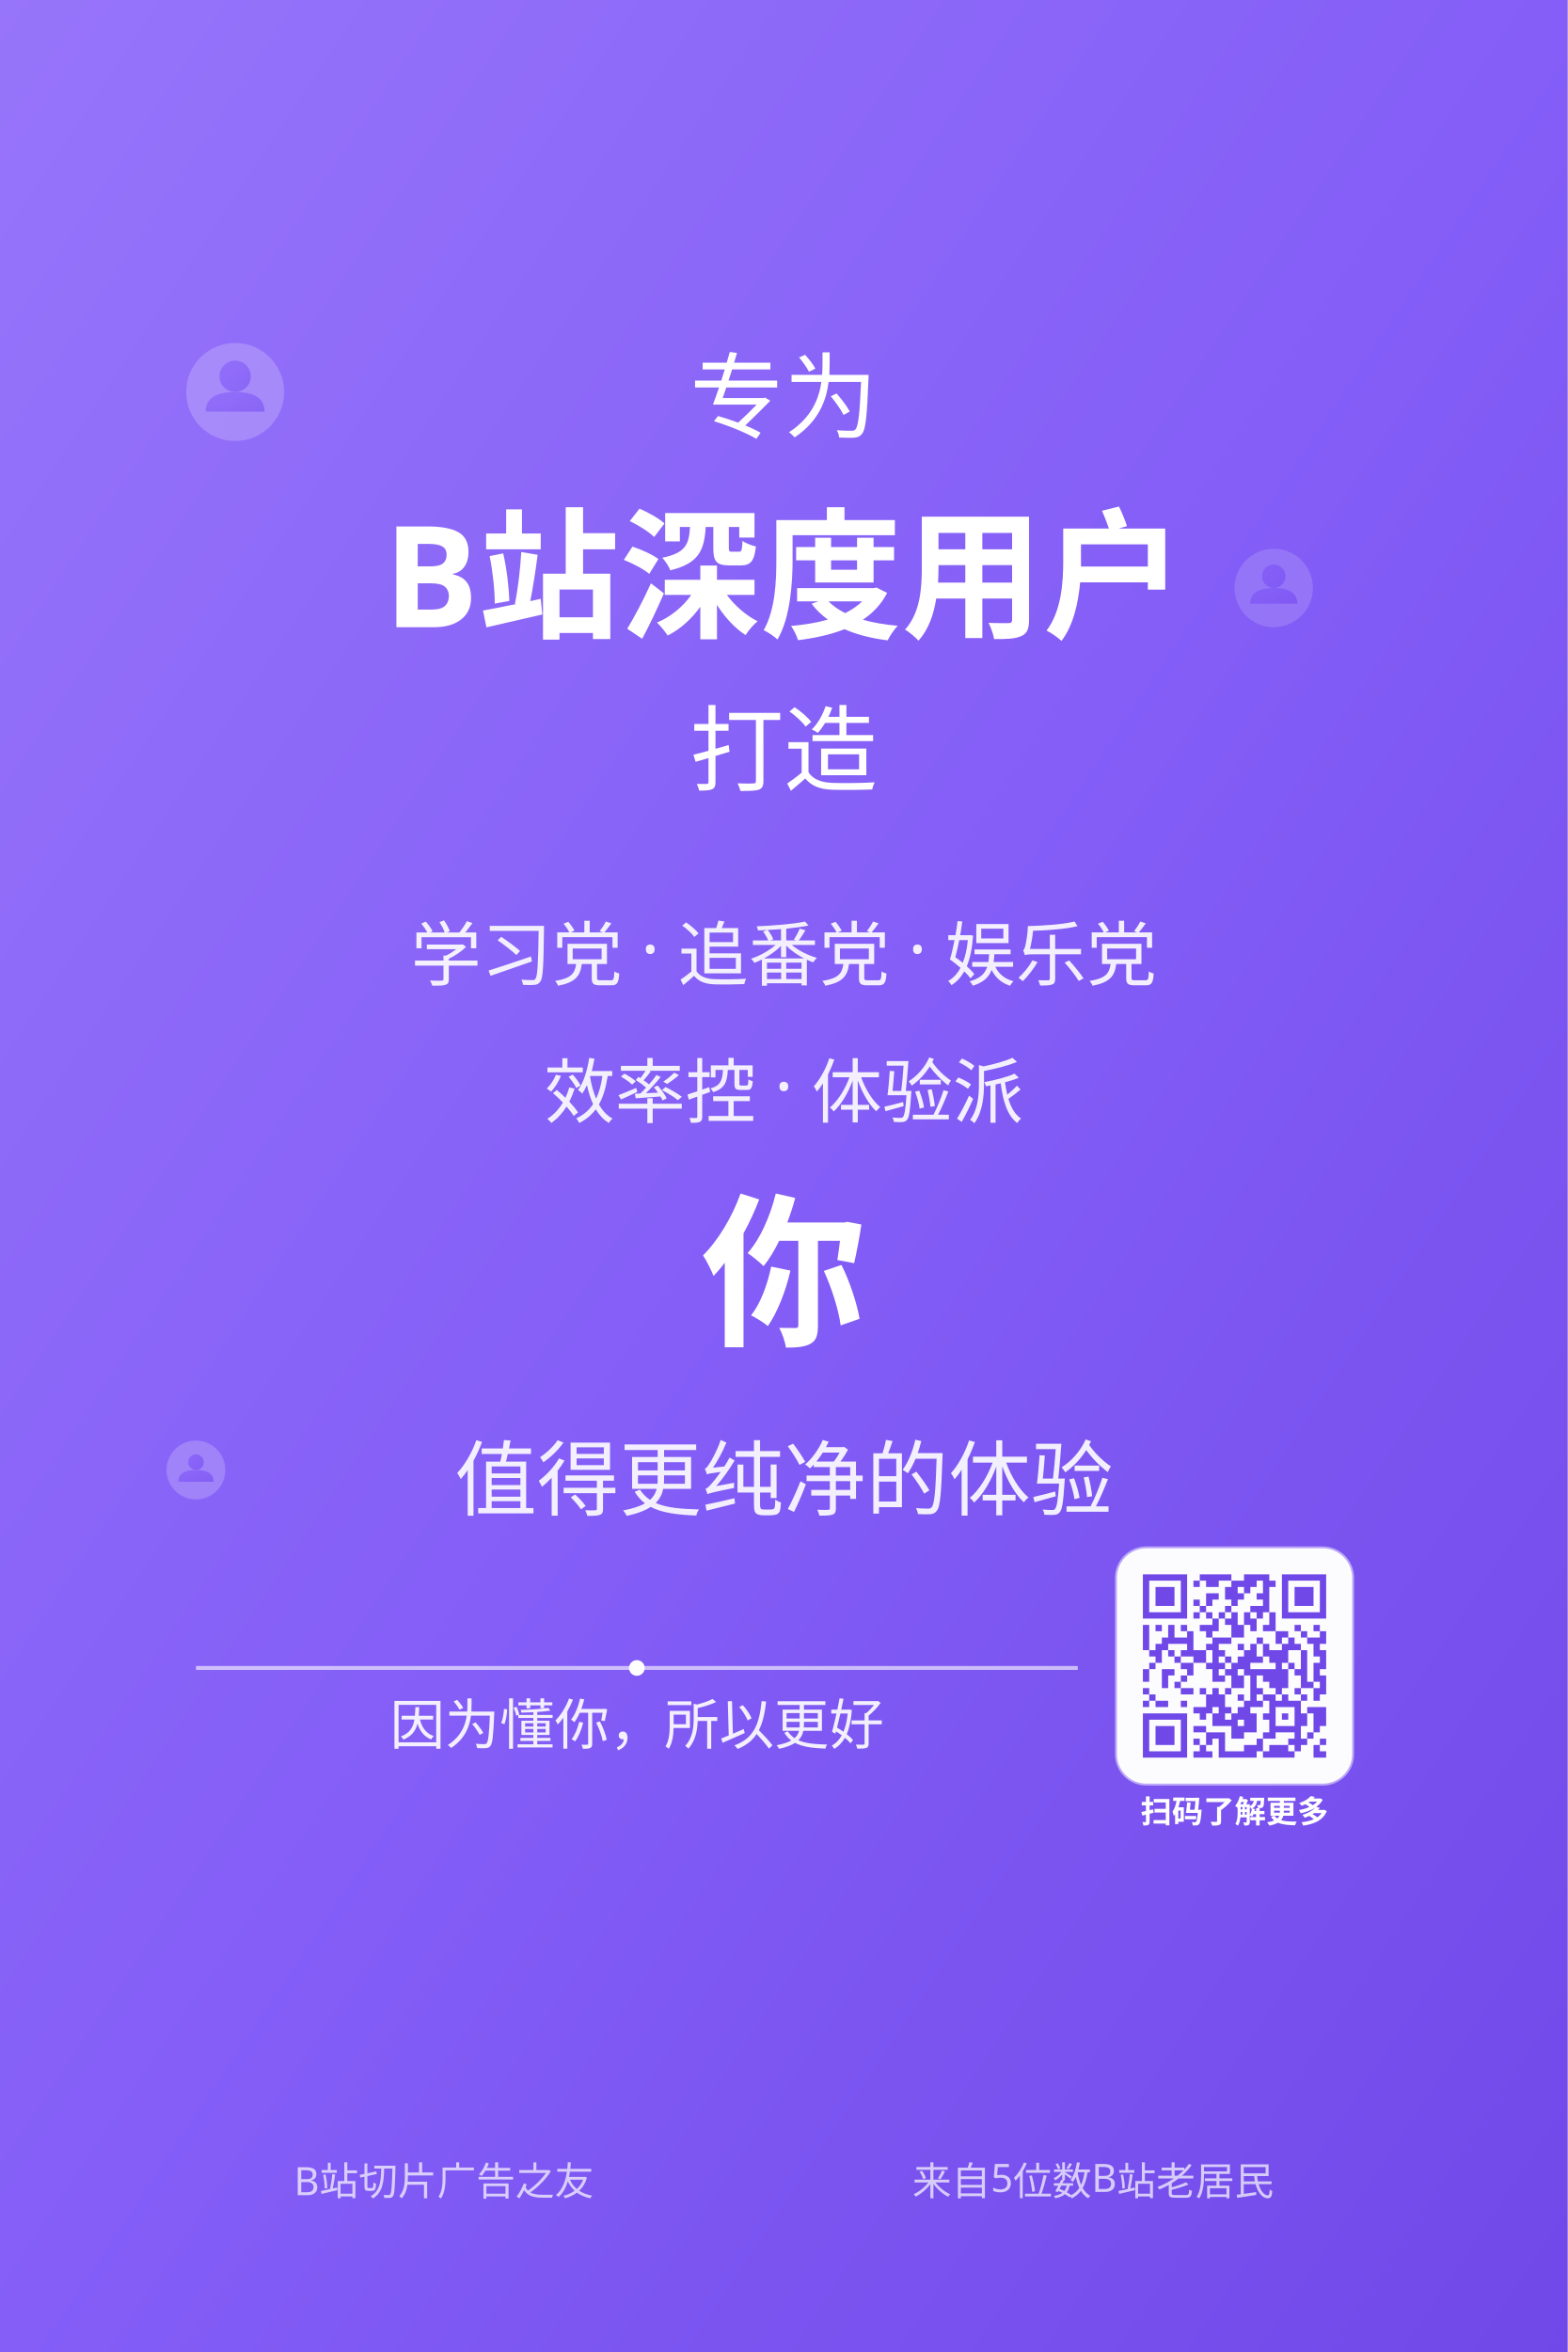
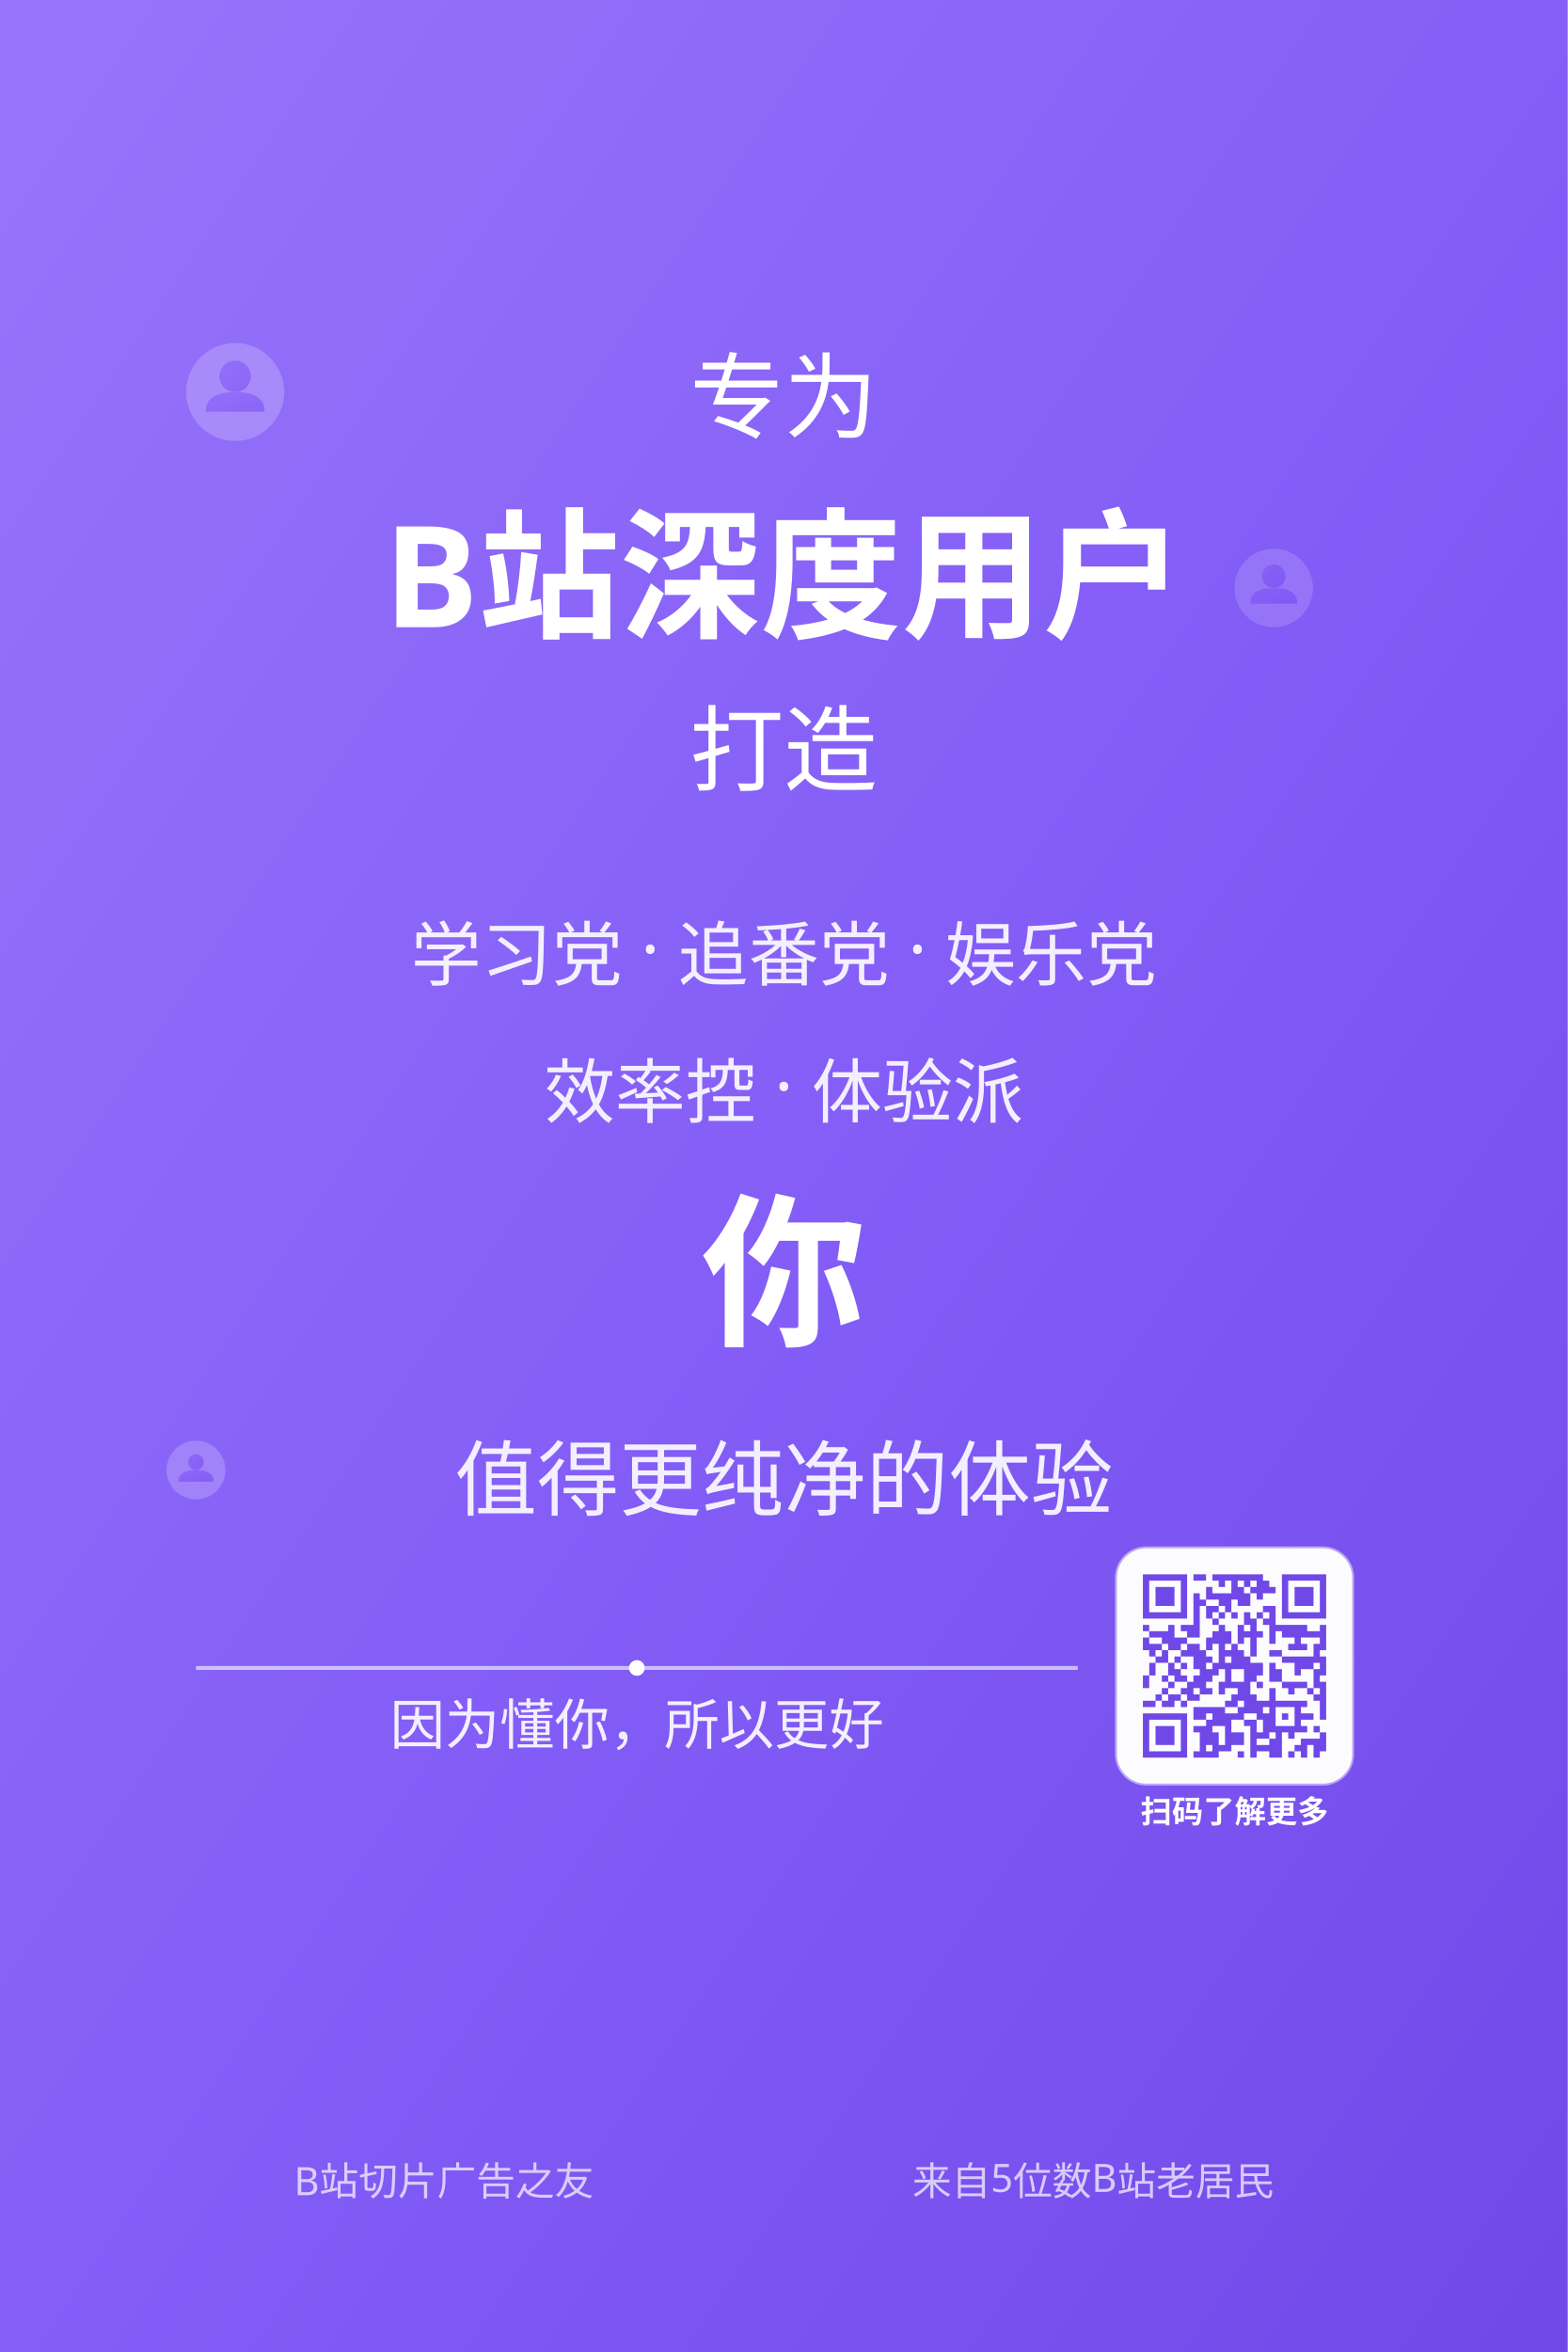
<svg xmlns="http://www.w3.org/2000/svg" width="800" height="1200" viewBox="0 0 800 1200">
  <defs>
    <linearGradient id="purpleBg1" x1="0%" y1="0%" x2="100%" y2="100%">
      <stop offset="0%" style="stop-color:#9775fa;stop-opacity:1" />
      <stop offset="50%" style="stop-color:#845ef7;stop-opacity:1" />
      <stop offset="100%" style="stop-color:#7048e8;stop-opacity:1" />
    </linearGradient>
  </defs>
  <rect width="800" height="1200" fill="url(#purpleBg1)" />
  <g transform="translate(120, 200)" opacity="0.2">
    <circle cx="0" cy="0" r="25" fill="white" />
    <circle cx="0" cy="-8" r="8" fill="url(#purpleBg1)" />
    <path d="M-15,10 Q-15,0 0,0 Q15,0 15,10 Z" fill="url(#purpleBg1)" />
  </g>
  <g transform="translate(650, 300)" opacity="0.15">
    <circle cx="0" cy="0" r="20" fill="white" />
    <circle cx="0" cy="-6" r="6" fill="url(#purpleBg1)" />
    <path d="M-12,8 Q-12,0 0,0 Q12,0 12,8 Z" fill="url(#purpleBg1)" />
  </g>
  <g transform="translate(100, 750)" opacity="0.2">
    <circle cx="0" cy="0" r="15" fill="white" />
    <circle cx="0" cy="-4" r="4" fill="url(#purpleBg1)" />
    <path d="M-9,6 Q-9,0 0,0 Q9,0 9,6 Z" fill="url(#purpleBg1)" />
  </g>
  <text x="400" y="220" font-family="PingFang SC, sans-serif" font-size="48" font-weight="200" fill="white" text-anchor="middle">
    专为
  </text>
  <text x="400" y="320" font-family="PingFang SC, sans-serif" font-size="72" font-weight="bold" fill="white" text-anchor="middle">
    B站深度用户
  </text>
  <text x="400" y="400" font-family="PingFang SC, sans-serif" font-size="48" font-weight="200" fill="white" text-anchor="middle">
    打造
  </text>
  <text x="400" y="500" font-family="PingFang SC, sans-serif" font-size="36" font-weight="300" fill="rgba(255,255,255,0.9)" text-anchor="middle">
    学习党 · 追番党 · 娱乐党
  </text>
  <text x="400" y="570" font-family="PingFang SC, sans-serif" font-size="36" font-weight="300" fill="rgba(255,255,255,0.9)" text-anchor="middle">
    效率控 · 体验派
  </text>
  <text x="400" y="680" font-family="PingFang SC, sans-serif" font-size="84" font-weight="bold" fill="white" text-anchor="middle">
    你
  </text>
  <text x="400" y="770" font-family="PingFang SC, sans-serif" font-size="42" font-weight="300" fill="rgba(255,255,255,0.9)" text-anchor="middle">
    值得更纯净的体验
  </text>
  <g id="qrcode-container" transform="translate(570, 790)">
    <rect x="0" y="0" width="120" height="120" rx="15" fill="rgba(255,255,255,0.98)" stroke="rgba(255,255,255,0.5)" stroke-width="2" filter="url(#glow)" />
    <g transform="translate(10, 10) scale(10.75)">
-       <path d="M0.3,0.3H0.6V0.6H0.3zM0.6,0.3H0.9V0.6H0.6zM0.9,0.3H1.2V0.6H0.9zM1.2,0.3H1.5V0.6H1.2zM1.5,0.3H1.8V0.6H1.5zM1.8,0.3H2.1V0.6H1.8zM2.1,0.3H2.4V0.6H2.1zM3,0.3H3.3V0.6H3zM3.3,0.3H3.6V0.6H3.3zM3.6,0.3H3.9V0.6H3.6zM3.9,0.3H4.2V0.6H3.9zM4.2,0.3H4.5V0.6H4.2zM5.1,0.3H5.4V0.6H5.1zM5.4,0.3H5.7V0.6H5.4zM5.7,0.3H6V0.6H5.7zM6,0.3H6.3V0.6H6zM6.9,0.3H7.2V0.6H6.9zM7.2,0.3H7.5V0.6H7.2zM7.5,0.3H7.8V0.6H7.5zM7.8,0.3H8.1V0.6H7.8zM8.1,0.3H8.4V0.6H8.1zM8.4,0.3H8.7V0.6H8.4zM8.7,0.3H9V0.6H8.7zM0.3,0.6H0.6V0.9H0.3zM2.1,0.6H2.4V0.9H2.1zM2.7,0.6H3V0.9H2.7zM3.3,0.6H3.6V0.9H3.3zM3.6,0.6H3.9V0.9H3.6zM4.5,0.6H4.8V0.9H4.5zM4.8,0.6H5.1V0.9H4.8zM5.1,0.6H5.4V0.9H5.1zM5.4,0.6H5.7V0.9H5.4zM6,0.6H6.3V0.9H6zM6.3,0.6H6.6V0.9H6.3zM6.9,0.6H7.2V0.9H6.9zM8.7,0.6H9V0.9H8.7zM0.3,0.9H0.6V1.2H0.3zM0.9,0.9H1.2V1.2H0.9zM1.2,0.9H1.5V1.2H1.2zM1.5,0.9H1.8V1.2H1.5zM2.1,0.9H2.4V1.2H2.1zM4.2,0.9H4.5V1.2H4.2zM4.5,0.9H4.8V1.2H4.5zM5.1,0.9H5.4V1.2H5.1zM6,0.9H6.3V1.2H6zM6.9,0.9H7.2V1.2H6.9zM7.5,0.9H7.8V1.2H7.5zM7.8,0.9H8.1V1.2H7.8zM8.1,0.9H8.4V1.2H8.1zM8.7,0.9H9V1.2H8.7zM0.3,1.2H0.6V1.5H0.3zM0.9,1.2H1.2V1.5H0.9zM1.2,1.2H1.5V1.5H1.2zM1.5,1.2H1.8V1.5H1.5zM2.1,1.2H2.4V1.5H2.1zM3.3,1.2H3.6V1.5H3.3zM3.6,1.2H3.9V1.5H3.6zM4.2,1.2H4.5V1.5H4.2zM4.5,1.2H4.8V1.5H4.5zM4.8,1.2H5.1V1.5H4.8zM5.7,1.2H6V1.5H5.7zM6,1.2H6.3V1.5H6zM6.9,1.2H7.2V1.5H6.9zM7.5,1.2H7.8V1.5H7.5zM7.8,1.2H8.1V1.5H7.8zM8.1,1.2H8.4V1.5H8.1zM8.7,1.2H9V1.5H8.7zM0.3,1.5H0.6V1.8H0.3zM0.9,1.5H1.2V1.8H0.9zM1.2,1.5H1.5V1.8H1.2zM1.5,1.5H1.8V1.8H1.5zM2.1,1.5H2.4V1.8H2.1zM2.7,1.5H3V1.8H2.7zM3.3,1.5H3.6V1.8H3.3zM4.5,1.5H4.8V1.8H4.5zM6,1.5H6.3V1.8H6zM6.9,1.5H7.2V1.8H6.9zM7.5,1.5H7.8V1.8H7.5zM7.8,1.5H8.1V1.8H7.8zM8.1,1.5H8.4V1.8H8.1zM8.7,1.5H9V1.8H8.7zM0.3,1.8H0.6V2.1H0.3zM2.1,1.8H2.4V2.1H2.1zM3,1.8H3.3V2.1H3zM4.2,1.8H4.5V2.1H4.2zM5.4,1.8H5.7V2.1H5.4zM5.7,1.8H6V2.1H5.7zM6,1.8H6.3V2.1H6zM6.9,1.8H7.2V2.1H6.9zM8.7,1.8H9V2.1H8.7zM0.3,2.1H0.6V2.4H0.3zM0.6,2.1H0.9V2.4H0.6zM0.9,2.1H1.2V2.4H0.9zM1.2,2.1H1.5V2.4H1.2zM1.5,2.1H1.8V2.4H1.5zM1.8,2.1H2.1V2.4H1.8zM2.1,2.1H2.4V2.4H2.1zM2.7,2.1H3V2.4H2.7zM3.3,2.1H3.6V2.4H3.3zM3.9,2.1H4.2V2.4H3.9zM4.5,2.1H4.8V2.4H4.5zM5.1,2.1H5.4V2.4H5.1zM5.7,2.1H6V2.4H5.7zM6.3,2.1H6.6V2.4H6.3zM6.9,2.1H7.2V2.4H6.9zM7.2,2.1H7.5V2.4H7.2zM7.5,2.1H7.8V2.4H7.5zM7.8,2.1H8.1V2.4H7.8zM8.1,2.1H8.4V2.4H8.1zM8.4,2.1H8.7V2.4H8.4zM8.7,2.1H9V2.4H8.7zM3.6,2.4H3.9V2.7H3.6zM4.2,2.4H4.5V2.7H4.2zM4.5,2.4H4.8V2.7H4.5zM5.1,2.4H5.4V2.7H5.1zM5.4,2.4H5.7V2.7H5.4zM6.3,2.4H6.6V2.7H6.3zM0.3,2.7H0.6V3H0.3zM0.9,2.7H1.2V3H0.9zM1.5,2.7H1.8V3H1.5zM2.1,2.7H2.4V3H2.1zM3,2.7H3.3V3H3zM3.3,2.7H3.6V3H3.3zM3.6,2.7H3.9V3H3.6zM4.5,2.7H4.8V3H4.5zM4.8,2.7H5.1V3H4.8zM5.4,2.7H5.7V3H5.4zM6,2.7H6.3V3H6zM6.3,2.7H6.6V3H6.3zM7.5,2.7H7.8V3H7.5zM8.4,2.7H8.7V3H8.4zM0.3,3H0.6V3.3H0.3zM1.5,3H1.8V3.3H1.5zM2.4,3H2.7V3.3H2.4zM3.3,3H3.6V3.3H3.3zM4.5,3H4.8V3.3H4.5zM4.8,3H5.1V3.3H4.8zM6.6,3H6.9V3.3H6.6zM6.9,3H7.2V3.3H6.9zM7.8,3H8.1V3.3H7.8zM8.7,3H9V3.3H8.7zM0.3,3.3H0.6V3.6H0.3zM1.2,3.3H1.5V3.6H1.2zM1.5,3.3H1.8V3.6H1.5zM1.8,3.3H2.1V3.6H1.8zM2.1,3.3H2.4V3.6H2.1zM2.4,3.3H2.7V3.6H2.4zM3.6,3.3H3.9V3.6H3.6zM3.9,3.3H4.2V3.6H3.9zM4.2,3.3H4.5V3.6H4.2zM5.7,3.3H6V3.6H5.7zM6.6,3.3H6.9V3.6H6.6zM7.2,3.3H7.5V3.6H7.2zM8.1,3.3H8.4V3.6H8.1zM8.4,3.3H8.7V3.6H8.4zM8.7,3.3H9V3.6H8.7zM0.3,3.6H0.6V3.9H0.3zM0.9,3.6H1.2V3.9H0.9zM1.2,3.6H1.5V3.9H1.2zM2.4,3.6H2.7V3.9H2.4zM3.3,3.6H3.6V3.9H3.3zM3.6,3.6H3.9V3.9H3.6zM4.8,3.6H5.1V3.9H4.8zM5.4,3.6H5.7V3.9H5.4zM6,3.6H6.3V3.9H6zM6.9,3.6H7.2V3.9H6.9zM7.2,3.6H7.5V3.9H7.2zM7.5,3.6H7.8V3.9H7.5zM8.4,3.6H8.7V3.9H8.4zM0.6,3.9H0.9V4.2H0.6zM0.9,3.9H1.2V4.2H0.9zM1.5,3.9H1.8V4.2H1.5zM2.1,3.9H2.4V4.2H2.1zM2.4,3.9H2.7V4.2H2.4zM2.7,3.9H3V4.2H2.7zM3,3.9H3.3V4.2H3zM3.6,3.9H3.9V4.2H3.6zM3.9,3.9H4.2V4.2H3.9zM5.1,3.9H5.4V4.2H5.1zM5.4,3.9H5.7V4.2H5.4zM6,3.9H6.3V4.2H6zM6.3,3.9H6.6V4.2H6.3zM6.6,3.9H6.9V4.2H6.6zM6.9,3.9H7.2V4.2H6.9zM7.8,3.9H8.1V4.2H7.8zM8.4,3.9H8.7V4.2H8.4zM8.7,3.9H9V4.2H8.7zM0.9,4.2H1.2V4.5H0.9zM1.8,4.2H2.1V4.5H1.8zM2.7,4.2H3V4.5H2.7zM3,4.2H3.3V4.5H3zM3.6,4.2H3.9V4.5H3.6zM4.2,4.2H4.5V4.5H4.2zM4.8,4.2H5.1V4.5H4.8zM5.1,4.2H5.4V4.5H5.1zM5.4,4.2H5.7V4.5H5.4zM5.7,4.2H6V4.5H5.7zM6.3,4.2H6.6V4.5H6.3zM6.6,4.2H6.9V4.5H6.6zM6.9,4.2H7.2V4.5H6.9zM7.8,4.2H8.1V4.5H7.8zM8.7,4.2H9V4.5H8.7zM0.6,4.5H0.9V4.8H0.6zM2.1,4.5H2.4V4.8H2.1zM2.4,4.5H2.7V4.8H2.4zM3.3,4.5H3.6V4.8H3.3zM3.6,4.5H3.9V4.8H3.6zM3.9,4.5H4.2V4.8H3.9zM4.5,4.5H4.8V4.8H4.5zM4.8,4.5H5.1V4.8H4.8zM5.1,4.5H5.4V4.8H5.1zM6.6,4.5H6.9V4.8H6.6zM7.2,4.5H7.5V4.8H7.2zM7.8,4.5H8.1V4.8H7.8zM8.4,4.5H8.7V4.8H8.4zM8.7,4.5H9V4.8H8.7zM0.3,4.8H0.6V5.1H0.3zM1.2,4.8H1.5V5.1H1.2zM1.5,4.8H1.8V5.1H1.5zM2.4,4.8H2.7V5.1H2.4zM3.6,4.8H3.9V5.1H3.6zM4.2,4.8H4.5V5.1H4.2zM4.5,4.8H4.8V5.1H4.5zM5.1,4.8H5.4V5.1H5.1zM5.4,4.8H5.7V5.1H5.4zM5.7,4.8H6V5.1H5.7zM6,4.8H6.3V5.1H6zM6.3,4.8H6.6V5.1H6.3zM6.6,4.8H6.9V5.1H6.6zM6.9,4.8H7.2V5.1H6.9zM7.5,4.8H7.8V5.1H7.5zM7.8,4.8H8.1V5.1H7.8zM8.4,4.8H8.7V5.1H8.4zM0.3,5.1H0.6V5.4H0.3zM1.2,5.1H1.5V5.4H1.2zM2.1,5.1H2.4V5.4H2.1zM3.6,5.1H3.9V5.4H3.6zM3.9,5.1H4.2V5.4H3.9zM4.5,5.1H4.8V5.4H4.5zM4.8,5.1H5.1V5.4H4.8zM5.4,5.1H5.7V5.4H5.4zM6,5.1H6.3V5.4H6zM6.3,5.1H6.6V5.4H6.3zM6.6,5.1H6.9V5.4H6.6zM6.9,5.1H7.2V5.4H6.9zM7.8,5.1H8.1V5.4H7.8zM8.4,5.1H8.7V5.4H8.4zM8.7,5.1H9V5.4H8.7zM1.2,5.4H1.5V5.7H1.2zM1.8,5.4H2.1V5.7H1.8zM4.5,5.4H4.8V5.7H4.5zM4.8,5.4H5.1V5.7H4.8zM5.4,5.4H5.7V5.7H5.4zM6.3,5.4H6.6V5.7H6.3zM6.6,5.4H6.9V5.7H6.6zM6.9,5.4H7.2V5.7H6.9zM7.8,5.4H8.1V5.7H7.8zM8.1,5.4H8.4V5.7H8.1zM8.7,5.4H9V5.7H8.7zM0.3,5.7H0.6V6H0.3zM2.1,5.7H2.4V6H2.1zM2.4,5.7H2.7V6H2.4zM3,5.7H3.3V6H3zM3.6,5.7H3.9V6H3.6zM4.2,5.7H4.5V6H4.2zM5.4,5.7H5.7V6H5.4zM5.7,5.7H6V6H5.7zM6.6,5.7H6.9V6H6.6zM7.5,5.7H7.8V6H7.5zM8.4,5.7H8.7V6H8.4zM8.7,5.7H9V6H8.7zM0.6,6H0.9V6.3H0.6zM3.3,6H3.6V6.3H3.3zM3.6,6H3.9V6.3H3.6zM3.9,6H4.2V6.3H3.9zM4.8,6H5.1V6.3H4.8zM5.4,6H5.7V6.3H5.4zM6,6H6.3V6.3H6zM6.3,6H6.6V6.3H6.3zM6.9,6H7.2V6.3H6.9zM7.8,6H8.1V6.3H7.8zM8.4,6H8.7V6.3H8.4zM0.3,6.3H0.6V6.6H0.3zM0.9,6.3H1.2V6.6H0.9zM1.2,6.3H1.5V6.6H1.2zM2.1,6.3H2.4V6.6H2.1zM3.3,6.3H3.6V6.6H3.3zM3.6,6.3H3.9V6.6H3.6zM3.9,6.3H4.2V6.6H3.9zM5.1,6.3H5.4V6.6H5.1zM5.4,6.3H5.7V6.6H5.4zM5.7,6.3H6V6.6H5.7zM6.3,6.3H6.6V6.6H6.3zM6.6,6.3H6.9V6.6H6.6zM6.9,6.3H7.2V6.6H6.9zM7.2,6.3H7.5V6.6H7.2zM7.5,6.3H7.8V6.6H7.5zM2.7,6.6H3V6.9H2.7zM3,6.6H3.3V6.9H3zM3.3,6.6H3.6V6.9H3.3zM3.9,6.6H4.2V6.9H3.9zM4.2,6.6H4.5V6.9H4.2zM4.8,6.6H5.1V6.9H4.8zM5.1,6.6H5.4V6.9H5.1zM6.3,6.6H6.6V6.9H6.3zM7.5,6.6H7.8V6.9H7.5zM8.1,6.6H8.4V6.9H8.1zM8.4,6.6H8.7V6.9H8.4zM8.7,6.6H9V6.9H8.7zM0.3,6.9H0.6V7.2H0.3zM0.6,6.9H0.9V7.2H0.6zM0.9,6.9H1.2V7.2H0.9zM1.2,6.9H1.5V7.2H1.2zM1.5,6.9H1.8V7.2H1.5zM1.8,6.9H2.1V7.2H1.8zM2.1,6.9H2.4V7.2H2.1zM3,6.9H3.3V7.2H3zM3.6,6.9H3.9V7.2H3.6zM3.9,6.9H4.2V7.2H3.9zM4.5,6.9H4.8V7.2H4.5zM4.8,6.9H5.1V7.2H4.8zM5.1,6.9H5.4V7.2H5.1zM5.4,6.9H5.7V7.2H5.4zM6,6.9H6.3V7.2H6zM6.3,6.9H6.6V7.2H6.3zM6.9,6.9H7.2V7.2H6.9zM7.5,6.9H7.8V7.2H7.5zM7.8,6.9H8.1V7.2H7.8zM8.4,6.9H8.7V7.2H8.4zM8.7,6.9H9V7.2H8.7zM0.3,7.2H0.6V7.5H0.3zM2.1,7.2H2.4V7.5H2.1zM3.6,7.2H3.9V7.5H3.6zM3.9,7.2H4.2V7.5H3.9zM4.2,7.2H4.5V7.5H4.2zM4.5,7.2H4.8V7.5H4.5zM5.1,7.2H5.4V7.5H5.1zM5.4,7.2H5.7V7.5H5.4zM6.3,7.2H6.6V7.5H6.3zM7.5,7.2H7.8V7.5H7.5zM7.8,7.2H8.1V7.5H7.8zM8.4,7.2H8.7V7.5H8.4zM8.7,7.2H9V7.5H8.7zM0.3,7.5H0.6V7.8H0.3zM0.9,7.5H1.2V7.8H0.9zM1.2,7.5H1.5V7.8H1.2zM1.5,7.5H1.8V7.8H1.5zM2.1,7.5H2.4V7.8H2.1zM2.7,7.5H3V7.8H2.7zM3,7.5H3.3V7.8H3zM4.5,7.5H4.8V7.8H4.5zM4.8,7.5H5.1V7.8H4.8zM5.1,7.5H5.4V7.8H5.1zM5.4,7.5H5.7V7.8H5.4zM6.3,7.5H6.6V7.8H6.3zM6.6,7.5H6.9V7.8H6.6zM6.9,7.5H7.2V7.8H6.9zM7.2,7.5H7.5V7.8H7.2zM7.5,7.5H7.8V7.8H7.5zM8.4,7.5H8.7V7.8H8.4zM0.3,7.8H0.6V8.1H0.3zM0.9,7.8H1.2V8.1H0.9zM1.2,7.8H1.5V8.1H1.2zM1.5,7.8H1.8V8.1H1.5zM2.1,7.8H2.4V8.1H2.1zM3.3,7.8H3.6V8.1H3.3zM3.6,7.8H3.9V8.1H3.6zM3.9,7.8H4.2V8.1H3.9zM4.5,7.8H4.8V8.1H4.5zM4.8,7.8H5.1V8.1H4.8zM6,7.8H6.3V8.1H6zM6.3,7.8H6.6V8.1H6.3zM7.5,7.8H7.8V8.1H7.5zM8.1,7.8H8.4V8.1H8.1zM0.3,8.1H0.6V8.4H0.3zM0.9,8.1H1.2V8.4H0.9zM1.2,8.1H1.5V8.4H1.2zM1.5,8.1H1.8V8.4H1.5zM2.1,8.1H2.4V8.4H2.1zM2.7,8.1H3V8.4H2.7zM3.3,8.1H3.6V8.4H3.3zM3.9,8.1H4.2V8.4H3.9zM5.7,8.1H6V8.4H5.7zM7.2,8.1H7.5V8.4H7.2zM7.5,8.1H7.8V8.4H7.5zM7.8,8.1H8.1V8.4H7.8zM8.7,8.1H9V8.4H8.7zM0.3,8.4H0.6V8.7H0.3zM2.1,8.4H2.4V8.7H2.1zM3,8.4H3.3V8.7H3zM3.9,8.4H4.2V8.7H3.9zM5.1,8.4H5.4V8.7H5.1zM5.4,8.4H5.7V8.7H5.4zM5.7,8.4H6V8.7H5.7zM6.3,8.4H6.6V8.7H6.3zM6.6,8.4H6.9V8.7H6.6zM6.9,8.4H7.2V8.7H6.9zM7.5,8.4H7.8V8.7H7.5zM8.4,8.4H8.7V8.7H8.4zM0.3,8.7H0.6V9H0.3zM0.6,8.7H0.9V9H0.6zM0.9,8.7H1.2V9H0.9zM1.2,8.7H1.5V9H1.2zM1.5,8.7H1.8V9H1.5zM1.8,8.7H2.1V9H1.8zM2.1,8.7H2.4V9H2.1zM2.7,8.7H3V9H2.7zM3,8.7H3.3V9H3zM3.3,8.7H3.6V9H3.3zM3.9,8.7H4.2V9H3.9zM4.2,8.7H4.5V9H4.2zM4.5,8.7H4.8V9H4.5zM4.8,8.7H5.1V9H4.8zM5.1,8.7H5.4V9H5.1zM5.4,8.7H5.7V9H5.4zM6,8.7H6.3V9H6zM6.3,8.7H6.6V9H6.3zM6.6,8.7H6.9V9H6.6zM6.9,8.7H7.2V9H6.9zM7.2,8.7H7.5V9H7.2zM8.4,8.7H8.7V9H8.4zM8.7,8.7H9V9H8.7z" fill="#7048e8" fill-opacity="1" fill-rule="nonzero" stroke="none" />
+       <path d="M0.3,0.3H0.6V0.6H0.3zM0.6,0.3H0.9V0.6H0.6zM0.9,0.3H1.2V0.6H0.9zM1.2,0.3H1.5V0.6H1.2zM1.5,0.3H1.8V0.6H1.5zM1.8,0.3H2.1V0.6H1.8zM2.1,0.3H2.4V0.6H2.1zM2.7,0.3H3V0.6H2.7zM3,0.3H3.3V0.6H3zM3.6,0.3H3.9V0.6H3.6zM3.9,0.3H4.2V0.6H3.9zM4.2,0.3H4.5V0.6H4.2zM4.5,0.3H4.8V0.6H4.5zM4.8,0.3H5.1V0.6H4.8zM5.1,0.3H5.4V0.6H5.1zM5.4,0.3H5.7V0.6H5.4zM5.7,0.3H6V0.6H5.7zM6.9,0.3H7.2V0.6H6.9zM7.2,0.3H7.5V0.6H7.2zM7.5,0.3H7.8V0.6H7.5zM7.8,0.3H8.1V0.6H7.8zM8.1,0.3H8.4V0.6H8.1zM8.4,0.3H8.7V0.6H8.4zM8.7,0.3H9V0.6H8.7zM0.3,0.6H0.6V0.9H0.3zM2.1,0.6H2.4V0.9H2.1zM3.9,0.6H4.2V0.9H3.9zM4.5,0.6H4.8V0.9H4.5zM5.1,0.6H5.4V0.9H5.1zM5.7,0.6H6V0.9H5.7zM6,0.6H6.3V0.9H6zM6.9,0.6H7.2V0.9H6.9zM8.7,0.6H9V0.9H8.7zM0.3,0.9H0.6V1.2H0.3zM0.9,0.9H1.2V1.2H0.9zM1.2,0.9H1.5V1.2H1.2zM1.5,0.9H1.8V1.2H1.5zM2.1,0.9H2.4V1.2H2.1zM3.3,0.9H3.6V1.2H3.3zM4.5,0.9H4.8V1.2H4.5zM4.8,0.9H5.1V1.2H4.8zM5.4,0.9H5.7V1.2H5.4zM5.7,0.9H6V1.2H5.7zM6,0.9H6.3V1.2H6zM6.3,0.9H6.6V1.2H6.3zM6.9,0.9H7.2V1.2H6.9zM7.5,0.9H7.8V1.2H7.5zM7.8,0.9H8.1V1.2H7.8zM8.1,0.9H8.4V1.2H8.1zM8.7,0.9H9V1.2H8.7zM0.3,1.2H0.6V1.5H0.3zM0.9,1.2H1.2V1.5H0.9zM1.2,1.2H1.5V1.5H1.2zM1.5,1.2H1.8V1.5H1.5zM2.1,1.2H2.4V1.5H2.1zM2.7,1.2H3V1.5H2.7zM3.3,1.2H3.6V1.5H3.3zM3.6,1.2H3.9V1.5H3.6zM3.9,1.2H4.2V1.5H3.9zM4.2,1.2H4.5V1.5H4.2zM4.5,1.2H4.8V1.5H4.5zM4.8,1.2H5.1V1.5H4.8zM5.1,1.2H5.4V1.5H5.1zM5.7,1.2H6V1.5H5.7zM6.9,1.2H7.2V1.5H6.9zM7.5,1.2H7.8V1.5H7.5zM7.8,1.2H8.1V1.5H7.8zM8.1,1.2H8.4V1.5H8.1zM8.7,1.2H9V1.5H8.7zM0.3,1.5H0.6V1.8H0.3zM0.9,1.5H1.2V1.8H0.9zM1.2,1.5H1.5V1.8H1.2zM1.5,1.5H1.8V1.8H1.5zM2.1,1.5H2.4V1.8H2.1zM2.7,1.5H3V1.8H2.7zM3,1.5H3.3V1.8H3zM3.9,1.5H4.2V1.8H3.9zM4.2,1.5H4.5V1.8H4.2zM4.8,1.5H5.1V1.8H4.8zM5.1,1.5H5.4V1.8H5.1zM6.9,1.5H7.2V1.8H6.9zM7.5,1.5H7.8V1.8H7.5zM7.8,1.5H8.1V1.8H7.8zM8.1,1.5H8.4V1.8H8.1zM8.7,1.5H9V1.8H8.7zM0.3,1.8H0.6V2.1H0.3zM2.1,1.8H2.4V2.1H2.1zM2.7,1.8H3V2.1H2.7zM3.3,1.8H3.6V2.1H3.3zM3.6,1.8H3.9V2.1H3.6zM4.2,1.8H4.5V2.1H4.2zM6,1.8H6.3V2.1H6zM6.3,1.8H6.6V2.1H6.3zM6.9,1.8H7.2V2.1H6.9zM8.7,1.8H9V2.1H8.7zM0.3,2.1H0.6V2.4H0.3zM0.6,2.1H0.9V2.4H0.6zM0.9,2.1H1.2V2.4H0.9zM1.2,2.1H1.5V2.4H1.2zM1.5,2.1H1.8V2.4H1.5zM1.8,2.1H2.1V2.4H1.8zM2.1,2.1H2.4V2.4H2.1zM2.7,2.1H3V2.4H2.7zM3.3,2.1H3.6V2.4H3.3zM3.9,2.1H4.2V2.4H3.9zM4.5,2.1H4.8V2.4H4.5zM5.1,2.1H5.4V2.4H5.1zM5.7,2.1H6V2.4H5.7zM6.3,2.1H6.6V2.4H6.3zM6.9,2.1H7.2V2.4H6.9zM7.2,2.1H7.5V2.4H7.2zM7.5,2.1H7.8V2.4H7.5zM7.8,2.1H8.1V2.4H7.8zM8.1,2.1H8.4V2.4H8.1zM8.4,2.1H8.7V2.4H8.4zM8.7,2.1H9V2.4H8.7zM2.7,2.4H3V2.7H2.7zM3.6,2.4H3.9V2.7H3.6zM5.1,2.4H5.4V2.7H5.1zM5.4,2.4H5.7V2.7H5.4zM6,2.4H6.3V2.7H6zM6.3,2.4H6.6V2.7H6.3zM0.3,2.7H0.6V3H0.3zM1.5,2.7H1.8V3H1.5zM2.1,2.7H2.4V3H2.1zM2.4,2.7H2.7V3H2.4zM2.7,2.7H3V3H2.7zM3.9,2.7H4.2V3H3.9zM4.8,2.7H5.1V3H4.8zM5.4,2.7H5.7V3H5.4zM6.3,2.7H6.6V3H6.3zM6.6,2.7H6.9V3H6.6zM6.9,2.7H7.2V3H6.9zM7.2,2.7H7.5V3H7.2zM7.5,2.7H7.8V3H7.5zM7.8,2.7H8.1V3H7.8zM8.7,2.7H9V3H8.7zM0.6,3H0.9V3.3H0.6zM0.9,3H1.2V3.3H0.9zM1.2,3H1.5V3.3H1.2zM1.5,3H1.8V3.3H1.5zM2.4,3H2.7V3.3H2.4zM2.7,3H3V3.3H2.7zM3.6,3H3.9V3.3H3.6zM3.9,3H4.2V3.3H3.9zM4.2,3H4.5V3.3H4.2zM4.8,3H5.1V3.3H4.8zM5.1,3H5.4V3.3H5.1zM5.4,3H5.7V3.3H5.4zM5.7,3H6V3.3H5.7zM6.3,3H6.6V3.3H6.3zM6.9,3H7.2V3.3H6.9zM7.2,3H7.5V3.3H7.2zM7.5,3H7.8V3.3H7.5zM7.8,3H8.1V3.3H7.8zM8.1,3H8.4V3.3H8.1zM8.4,3H8.7V3.3H8.4zM8.7,3H9V3.3H8.7zM0.3,3.3H0.6V3.6H0.3zM1.2,3.3H1.5V3.6H1.2zM1.5,3.3H1.8V3.6H1.5zM1.8,3.3H2.1V3.6H1.8zM2.1,3.3H2.4V3.6H2.1zM3.3,3.3H3.6V3.6H3.3zM3.6,3.3H3.9V3.6H3.6zM3.9,3.3H4.2V3.6H3.9zM4.2,3.3H4.5V3.6H4.2zM4.8,3.3H5.1V3.6H4.8zM5.4,3.3H5.7V3.6H5.4zM6.3,3.3H6.6V3.6H6.3zM7.5,3.3H7.8V3.6H7.5zM8.7,3.3H9V3.6H8.7zM0.3,3.6H0.6V3.9H0.3zM0.6,3.6H0.9V3.9H0.6zM0.9,3.6H1.2V3.9H0.9zM1.5,3.6H1.8V3.9H1.5zM1.8,3.6H2.1V3.9H1.8zM2.4,3.6H2.7V3.9H2.4zM2.7,3.6H3V3.9H2.7zM3.3,3.6H3.6V3.9H3.3zM3.9,3.6H4.2V3.9H3.9zM4.5,3.6H4.8V3.9H4.5zM5.4,3.6H5.7V3.9H5.4zM7.2,3.6H7.5V3.9H7.2zM7.5,3.6H7.8V3.9H7.5zM7.8,3.6H8.1V3.9H7.8zM8.4,3.6H8.7V3.9H8.4zM8.7,3.6H9V3.9H8.7zM0.6,3.9H0.9V4.2H0.6zM1.2,3.9H1.5V4.2H1.2zM2.1,3.9H2.4V4.2H2.1zM2.4,3.9H2.7V4.2H2.4zM2.7,3.9H3V4.2H2.7zM3,3.9H3.3V4.2H3zM3.9,3.9H4.2V4.2H3.9zM4.2,3.9H4.5V4.2H4.2zM4.5,3.9H4.8V4.2H4.5zM4.8,3.9H5.1V4.2H4.8zM5.4,3.9H5.7V4.2H5.4zM6.3,3.9H6.6V4.2H6.3zM6.6,3.9H6.9V4.2H6.6zM8.4,3.9H8.7V4.2H8.4zM0.9,4.2H1.2V4.5H0.9zM1.2,4.2H1.5V4.5H1.2zM1.8,4.2H2.1V4.5H1.8zM2.7,4.2H3V4.5H2.7zM3,4.2H3.3V4.5H3zM3.3,4.2H3.6V4.5H3.3zM3.9,4.2H4.2V4.5H3.9zM4.5,4.2H4.8V4.5H4.5zM4.8,4.2H5.1V4.5H4.8zM5.1,4.2H5.4V4.5H5.1zM6.9,4.2H7.2V4.5H6.9zM7.2,4.2H7.5V4.5H7.2zM7.5,4.2H7.8V4.5H7.5zM7.8,4.2H8.1V4.5H7.8zM8.1,4.2H8.4V4.5H8.1zM8.4,4.2H8.7V4.5H8.4zM8.7,4.2H9V4.5H8.7zM0.6,4.5H0.9V4.8H0.6zM1.5,4.5H1.8V4.8H1.5zM2.1,4.5H2.4V4.8H2.1zM2.7,4.5H3V4.8H2.7zM3,4.5H3.3V4.8H3zM3.6,4.5H3.9V4.8H3.6zM3.9,4.5H4.2V4.8H3.9zM4.2,4.5H4.5V4.8H4.2zM4.5,4.5H4.8V4.8H4.5zM4.8,4.5H5.1V4.8H4.8zM5.1,4.5H5.4V4.8H5.1zM5.4,4.5H5.7V4.8H5.4zM5.7,4.5H6V4.8H5.7zM6.3,4.5H6.6V4.8H6.3zM7.5,4.5H7.8V4.8H7.5zM7.8,4.5H8.1V4.8H7.8zM8.1,4.5H8.4V4.8H8.1zM8.7,4.5H9V4.8H8.7zM0.6,4.8H0.9V5.1H0.6zM1.5,4.8H1.8V5.1H1.5zM1.8,4.8H2.1V5.1H1.8zM3,4.8H3.3V5.1H3zM3.3,4.8H3.6V5.1H3.3zM3.6,4.8H3.9V5.1H3.6zM4.2,4.8H4.5V5.1H4.2zM5.1,4.8H5.4V5.1H5.1zM5.4,4.8H5.7V5.1H5.4zM5.7,4.8H6V5.1H5.7zM6.3,4.8H6.6V5.1H6.3zM6.6,4.8H6.9V5.1H6.6zM7.5,4.8H7.8V5.1H7.5zM8.4,4.8H8.7V5.1H8.4zM8.7,4.8H9V5.1H8.7zM0.3,5.1H0.6V5.4H0.3zM1.2,5.1H1.5V5.4H1.2zM1.8,5.1H2.1V5.4H1.8zM2.1,5.1H2.4V5.4H2.1zM2.7,5.1H3V5.4H2.7zM3,5.1H3.3V5.4H3zM3.3,5.1H3.6V5.4H3.3zM4.2,5.1H4.5V5.4H4.2zM5.1,5.1H5.4V5.4H5.1zM5.4,5.1H5.7V5.4H5.4zM6.3,5.1H6.6V5.4H6.3zM6.6,5.1H6.9V5.4H6.6zM8.4,5.1H8.7V5.4H8.4zM0.3,5.4H0.6V5.7H0.3zM1.5,5.4H1.8V5.7H1.5zM2.4,5.4H2.7V5.7H2.4zM2.7,5.4H3V5.7H2.7zM3,5.4H3.3V5.7H3zM3.9,5.4H4.2V5.7H3.9zM4.2,5.4H4.5V5.7H4.2zM4.5,5.4H4.8V5.7H4.5zM4.8,5.4H5.1V5.7H4.8zM5.1,5.4H5.4V5.7H5.1zM5.7,5.4H6V5.7H5.7zM6.9,5.4H7.2V5.7H6.9zM7.2,5.4H7.5V5.7H7.2zM7.5,5.4H7.8V5.7H7.5zM7.8,5.4H8.1V5.7H7.8zM8.4,5.4H8.7V5.7H8.4zM8.7,5.4H9V5.7H8.7zM1.2,5.7H1.5V6H1.2zM2.1,5.7H2.4V6H2.1zM2.4,5.7H2.7V6H2.4zM3,5.7H3.3V6H3zM3.3,5.7H3.6V6H3.3zM3.9,5.7H4.2V6H3.9zM4.8,5.7H5.1V6H4.8zM5.1,5.7H5.4V6H5.1zM6.3,5.7H6.6V6H6.3zM7.2,5.7H7.5V6H7.2zM8.1,5.7H8.4V6H8.1zM8.7,5.7H9V6H8.7zM0.9,6H1.2V6.3H0.9zM1.5,6H1.8V6.3H1.5zM1.8,6H2.1V6.3H1.8zM2.4,6H2.7V6.3H2.4zM2.7,6H3V6.3H2.7zM4.5,6H4.8V6.3H4.5zM4.8,6H5.1V6.3H4.8zM5.1,6H5.4V6.3H5.1zM5.4,6H5.7V6.3H5.4zM6.3,6H6.6V6.3H6.3zM8.4,6H8.7V6.3H8.4zM8.7,6H9V6.3H8.7zM0.3,6.3H0.6V6.6H0.3zM0.6,6.3H0.9V6.6H0.6zM1.2,6.3H1.5V6.6H1.2zM1.5,6.3H1.8V6.6H1.5zM2.1,6.3H2.4V6.6H2.1zM4.2,6.3H4.5V6.6H4.2zM4.5,6.3H4.8V6.6H4.5zM5.1,6.3H5.4V6.6H5.1zM5.4,6.3H5.7V6.6H5.4zM5.7,6.3H6V6.6H5.7zM6,6.3H6.3V6.6H6zM6.3,6.3H6.6V6.6H6.3zM6.6,6.3H6.9V6.6H6.6zM6.9,6.3H7.2V6.6H6.9zM7.2,6.3H7.5V6.6H7.2zM7.5,6.3H7.8V6.6H7.5zM7.8,6.3H8.1V6.6H7.8zM8.7,6.3H9V6.6H8.7zM2.7,6.6H3V6.9H2.7zM3,6.6H3.3V6.9H3zM3.3,6.6H3.6V6.9H3.3zM3.6,6.6H3.9V6.9H3.6zM3.9,6.6H4.2V6.9H3.9zM4.8,6.6H5.1V6.9H4.8zM5.1,6.6H5.4V6.9H5.1zM5.4,6.6H5.7V6.9H5.4zM5.7,6.6H6V6.9H5.7zM6.3,6.6H6.6V6.9H6.3zM7.5,6.6H7.8V6.9H7.5zM8.7,6.6H9V6.9H8.7zM0.3,6.9H0.6V7.2H0.3zM0.6,6.9H0.9V7.2H0.6zM0.9,6.9H1.2V7.2H0.9zM1.2,6.9H1.5V7.2H1.2zM1.5,6.9H1.8V7.2H1.5zM1.8,6.9H2.1V7.2H1.8zM2.1,6.9H2.4V7.2H2.1zM2.7,6.9H3V7.2H2.7zM3,6.9H3.3V7.2H3zM3.6,6.9H3.9V7.2H3.6zM3.9,6.9H4.2V7.2H3.9zM4.2,6.9H4.5V7.2H4.2zM4.5,6.9H4.8V7.2H4.5zM4.8,6.9H5.1V7.2H4.8zM5.7,6.9H6V7.2H5.7zM6,6.9H6.3V7.2H6zM6.3,6.9H6.6V7.2H6.3zM6.9,6.9H7.2V7.2H6.9zM7.5,6.9H7.8V7.2H7.5zM7.8,6.9H8.1V7.2H7.8zM8.1,6.9H8.4V7.2H8.1zM8.7,6.9H9V7.2H8.7zM0.3,7.2H0.6V7.5H0.3zM2.1,7.2H2.4V7.5H2.1zM3.3,7.2H3.6V7.5H3.3zM3.6,7.2H3.9V7.5H3.6zM3.9,7.2H4.2V7.5H3.9zM4.2,7.2H4.5V7.5H4.2zM5.1,7.2H5.4V7.5H5.1zM5.4,7.2H5.7V7.5H5.4zM6,7.2H6.3V7.5H6zM6.3,7.2H6.6V7.5H6.3zM7.5,7.2H7.8V7.5H7.5zM0.3,7.5H0.6V7.8H0.3zM0.9,7.5H1.2V7.8H0.9zM1.2,7.5H1.5V7.8H1.2zM1.5,7.5H1.8V7.8H1.5zM2.1,7.5H2.4V7.8H2.1zM2.7,7.5H3V7.8H2.7zM3,7.5H3.3V7.8H3zM3.3,7.5H3.6V7.8H3.3zM4.2,7.5H4.5V7.8H4.2zM5.4,7.5H5.7V7.8H5.4zM6,7.5H6.3V7.8H6zM6.3,7.5H6.6V7.8H6.3zM6.6,7.5H6.9V7.8H6.6zM6.9,7.5H7.2V7.8H6.9zM7.2,7.5H7.5V7.8H7.2zM7.5,7.5H7.8V7.8H7.5zM7.8,7.5H8.1V7.8H7.8zM8.4,7.5H8.7V7.8H8.4zM0.3,7.8H0.6V8.1H0.3zM0.9,7.8H1.2V8.1H0.9zM1.2,7.8H1.5V8.1H1.2zM1.5,7.8H1.8V8.1H1.5zM2.1,7.8H2.4V8.1H2.1zM3,7.8H3.3V8.1H3zM3.3,7.8H3.6V8.1H3.3zM3.6,7.8H3.9V8.1H3.6zM4.2,7.8H4.5V8.1H4.2zM4.5,7.8H4.8V8.1H4.5zM4.8,7.8H5.1V8.1H4.8zM5.4,7.8H5.7V8.1H5.4zM5.7,7.8H6V8.1H5.7zM6,7.8H6.3V8.1H6zM6.6,7.8H6.9V8.1H6.6zM7.2,7.8H7.5V8.1H7.2zM8.7,7.8H9V8.1H8.7zM0.3,8.1H0.6V8.4H0.3zM0.9,8.1H1.2V8.4H0.9zM1.2,8.1H1.5V8.4H1.2zM1.5,8.1H1.8V8.4H1.5zM2.1,8.1H2.4V8.4H2.1zM3,8.1H3.3V8.4H3zM3.3,8.1H3.6V8.4H3.3zM3.6,8.1H3.9V8.4H3.6zM4.2,8.1H4.5V8.4H4.2zM4.5,8.1H4.8V8.4H4.5zM4.8,8.1H5.1V8.4H4.8zM5.4,8.1H5.7V8.4H5.4zM6.3,8.1H6.6V8.4H6.3zM6.6,8.1H6.9V8.4H6.6zM7.8,8.1H8.1V8.4H7.8zM8.1,8.1H8.4V8.4H8.1zM8.4,8.1H8.7V8.4H8.4zM8.7,8.1H9V8.4H8.7zM0.3,8.4H0.6V8.7H0.3zM2.1,8.4H2.4V8.7H2.1zM3,8.4H3.3V8.7H3zM3.6,8.4H3.9V8.7H3.6zM3.9,8.4H4.2V8.7H3.9zM4.2,8.4H4.5V8.7H4.2zM5.4,8.4H5.7V8.7H5.4zM5.7,8.4H6V8.7H5.7zM6,8.4H6.3V8.7H6zM6.3,8.4H6.6V8.7H6.3zM6.6,8.4H6.9V8.7H6.6zM7.5,8.4H7.8V8.7H7.5zM7.8,8.4H8.1V8.7H7.8zM8.4,8.4H8.7V8.7H8.4zM8.7,8.4H9V8.7H8.7zM0.3,8.7H0.6V9H0.3zM0.6,8.7H0.9V9H0.6zM0.9,8.7H1.2V9H0.9zM1.2,8.7H1.5V9H1.2zM1.5,8.7H1.8V9H1.5zM1.8,8.7H2.1V9H1.8zM2.1,8.7H2.4V9H2.1zM2.7,8.7H3V9H2.7zM3,8.7H3.3V9H3zM3.3,8.7H3.6V9H3.3zM3.6,8.7H3.9V9H3.6zM4.8,8.7H5.1V9H4.8zM5.4,8.7H5.7V9H5.4zM6.3,8.7H6.6V9H6.3zM6.6,8.7H6.9V9H6.6zM7.2,8.7H7.5V9H7.2zM7.8,8.7H8.1V9H7.8zM8.4,8.7H8.7V9H8.4z" fill="#7048e8" fill-opacity="1" fill-rule="nonzero" stroke="none" />
    </g>
    <text x="60" y="140" font-family="PingFang SC, sans-serif" font-size="16" fill="white" text-anchor="middle" font-weight="600">
      扫码了解更多
    </text>
  </g>
  <rect x="100" y="850" width="450" height="2" fill="rgba(255,255,255,0.6)" />
  <circle cx="325" cy="851" r="4" fill="white" />
  <text x="325" y="890" font-family="PingFang SC, sans-serif" font-size="28" font-weight="300" fill="rgba(255,255,255,0.9)" text-anchor="middle">
    因为懂你，所以更好
  </text>
  <text x="150" y="1120" font-family="PingFang SC, sans-serif" font-size="20" fill="rgba(255,255,255,0.7)">
    B站切片广告之友
  </text>
  <text x="650" y="1120" font-family="PingFang SC, sans-serif" font-size="20" fill="rgba(255,255,255,0.7)" text-anchor="end">
    来自5位数B站老居民
  </text>
</svg>
